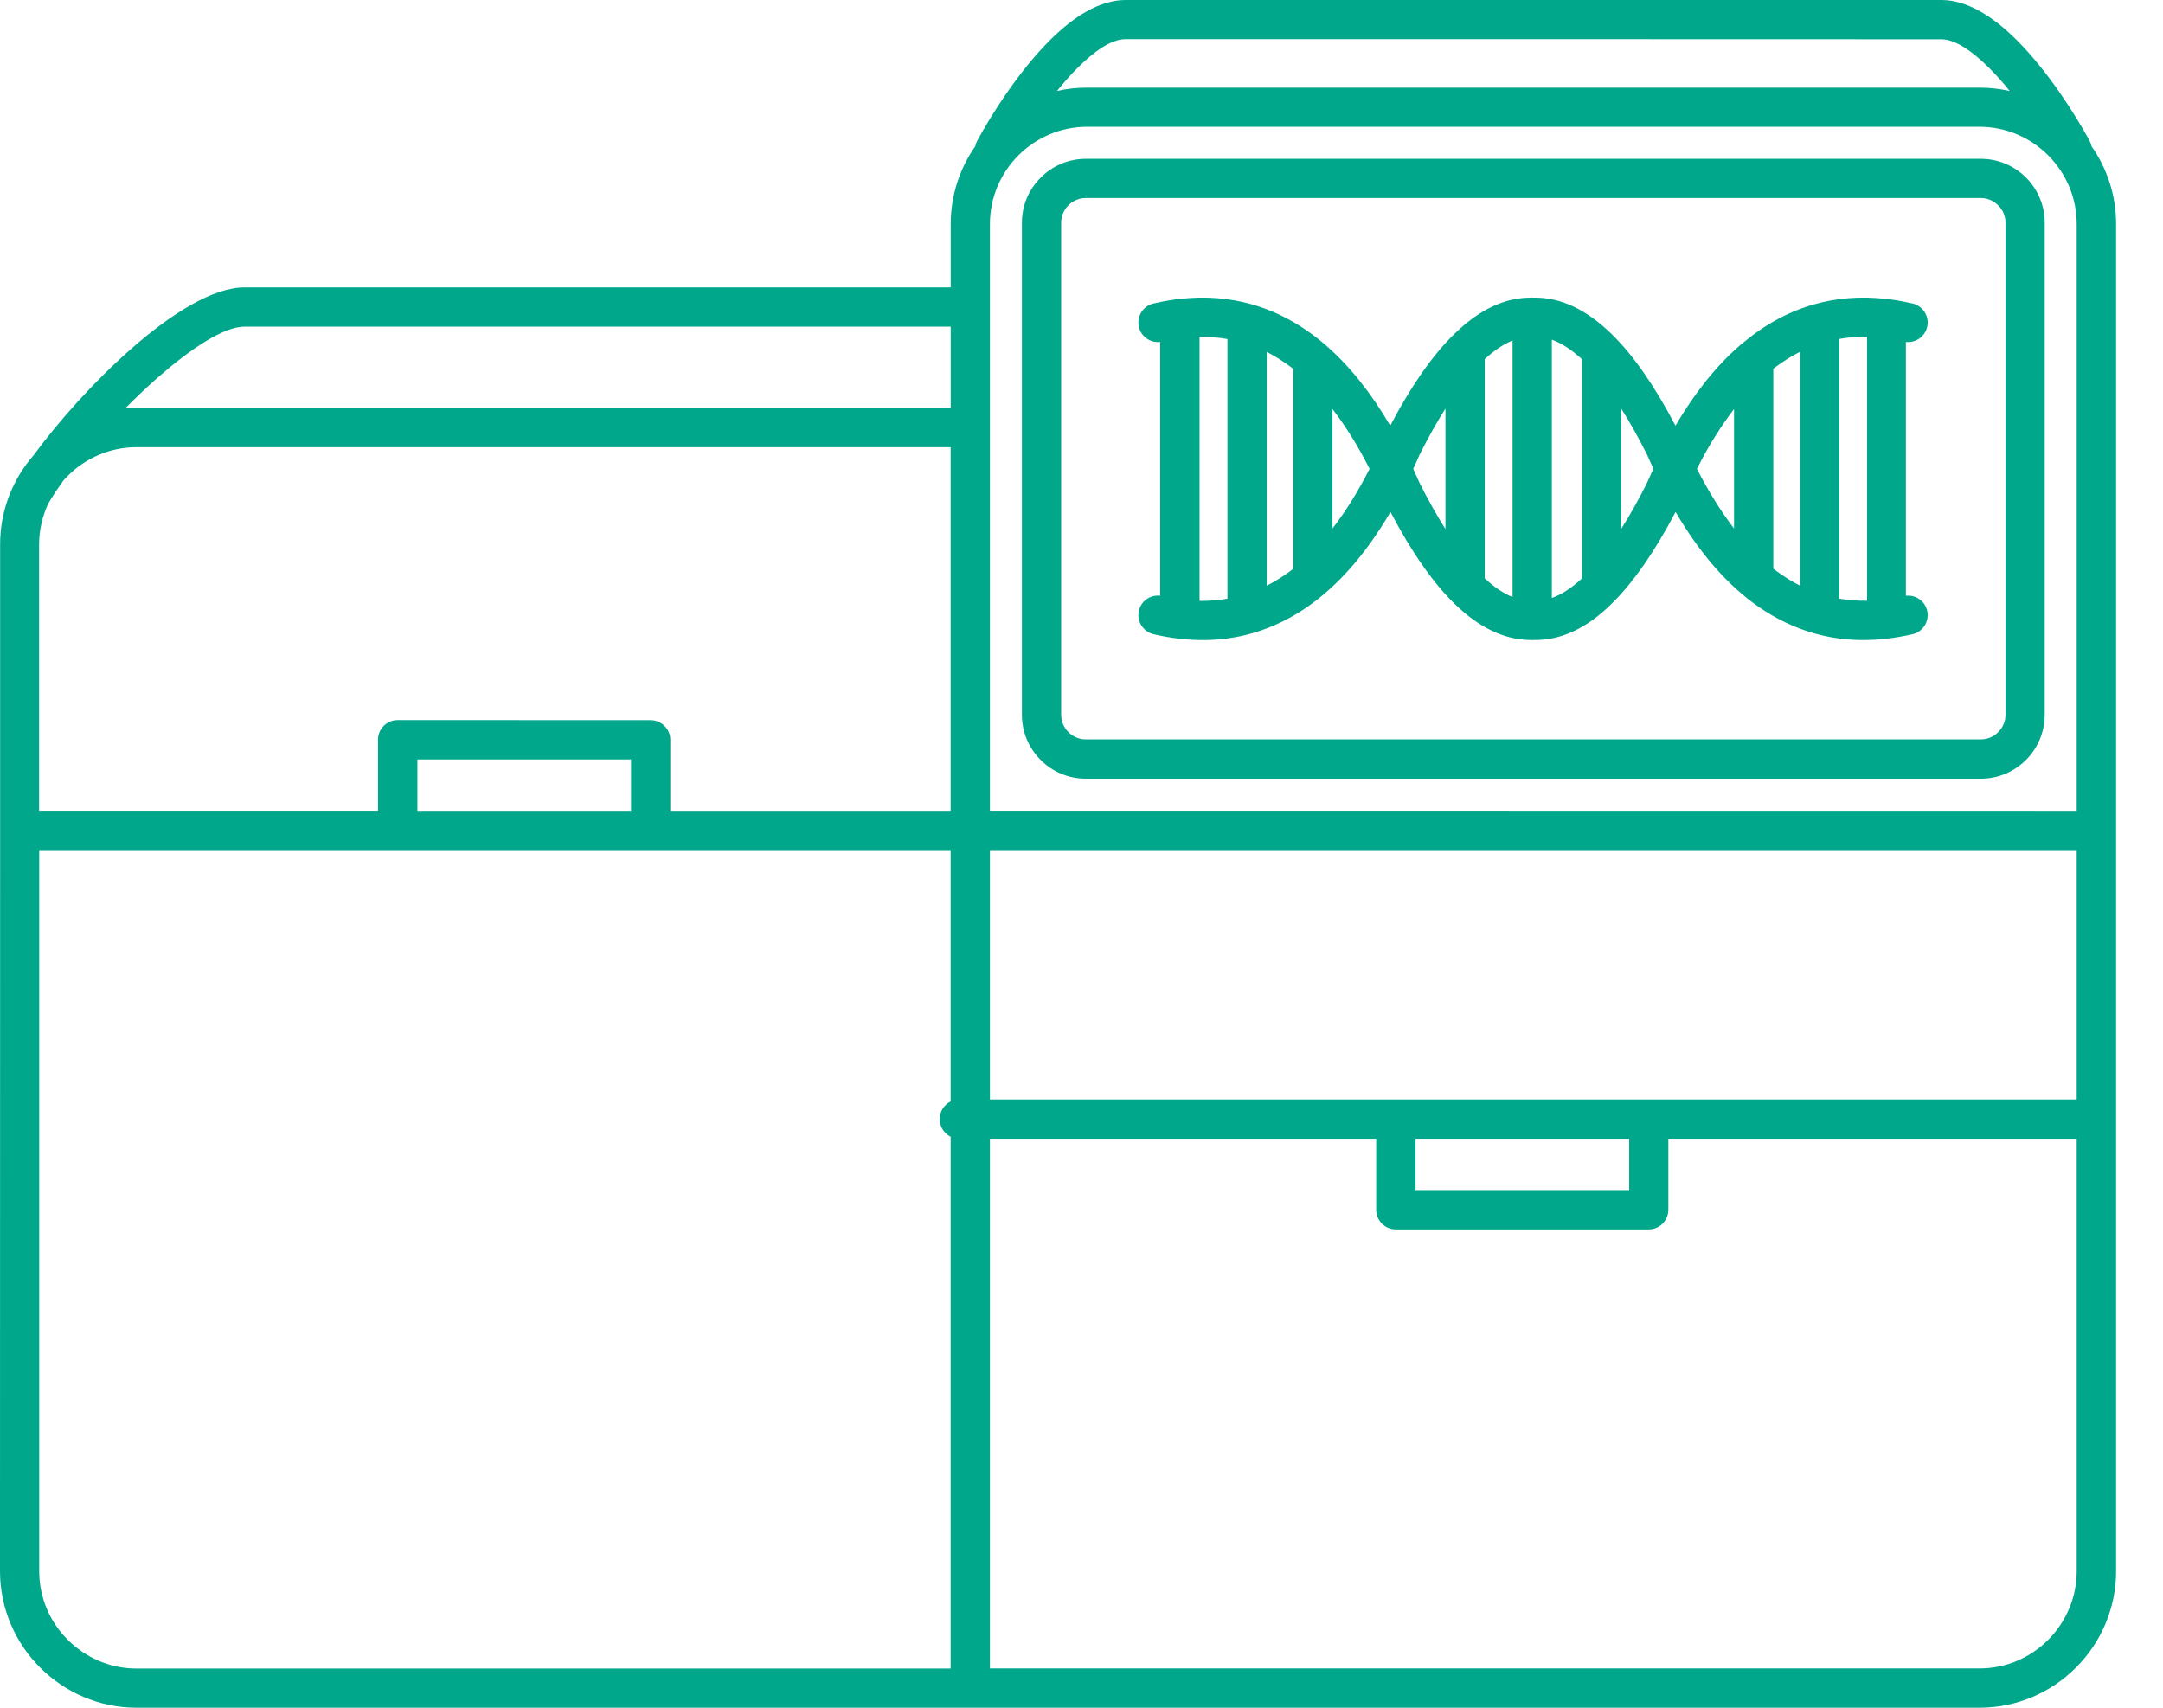
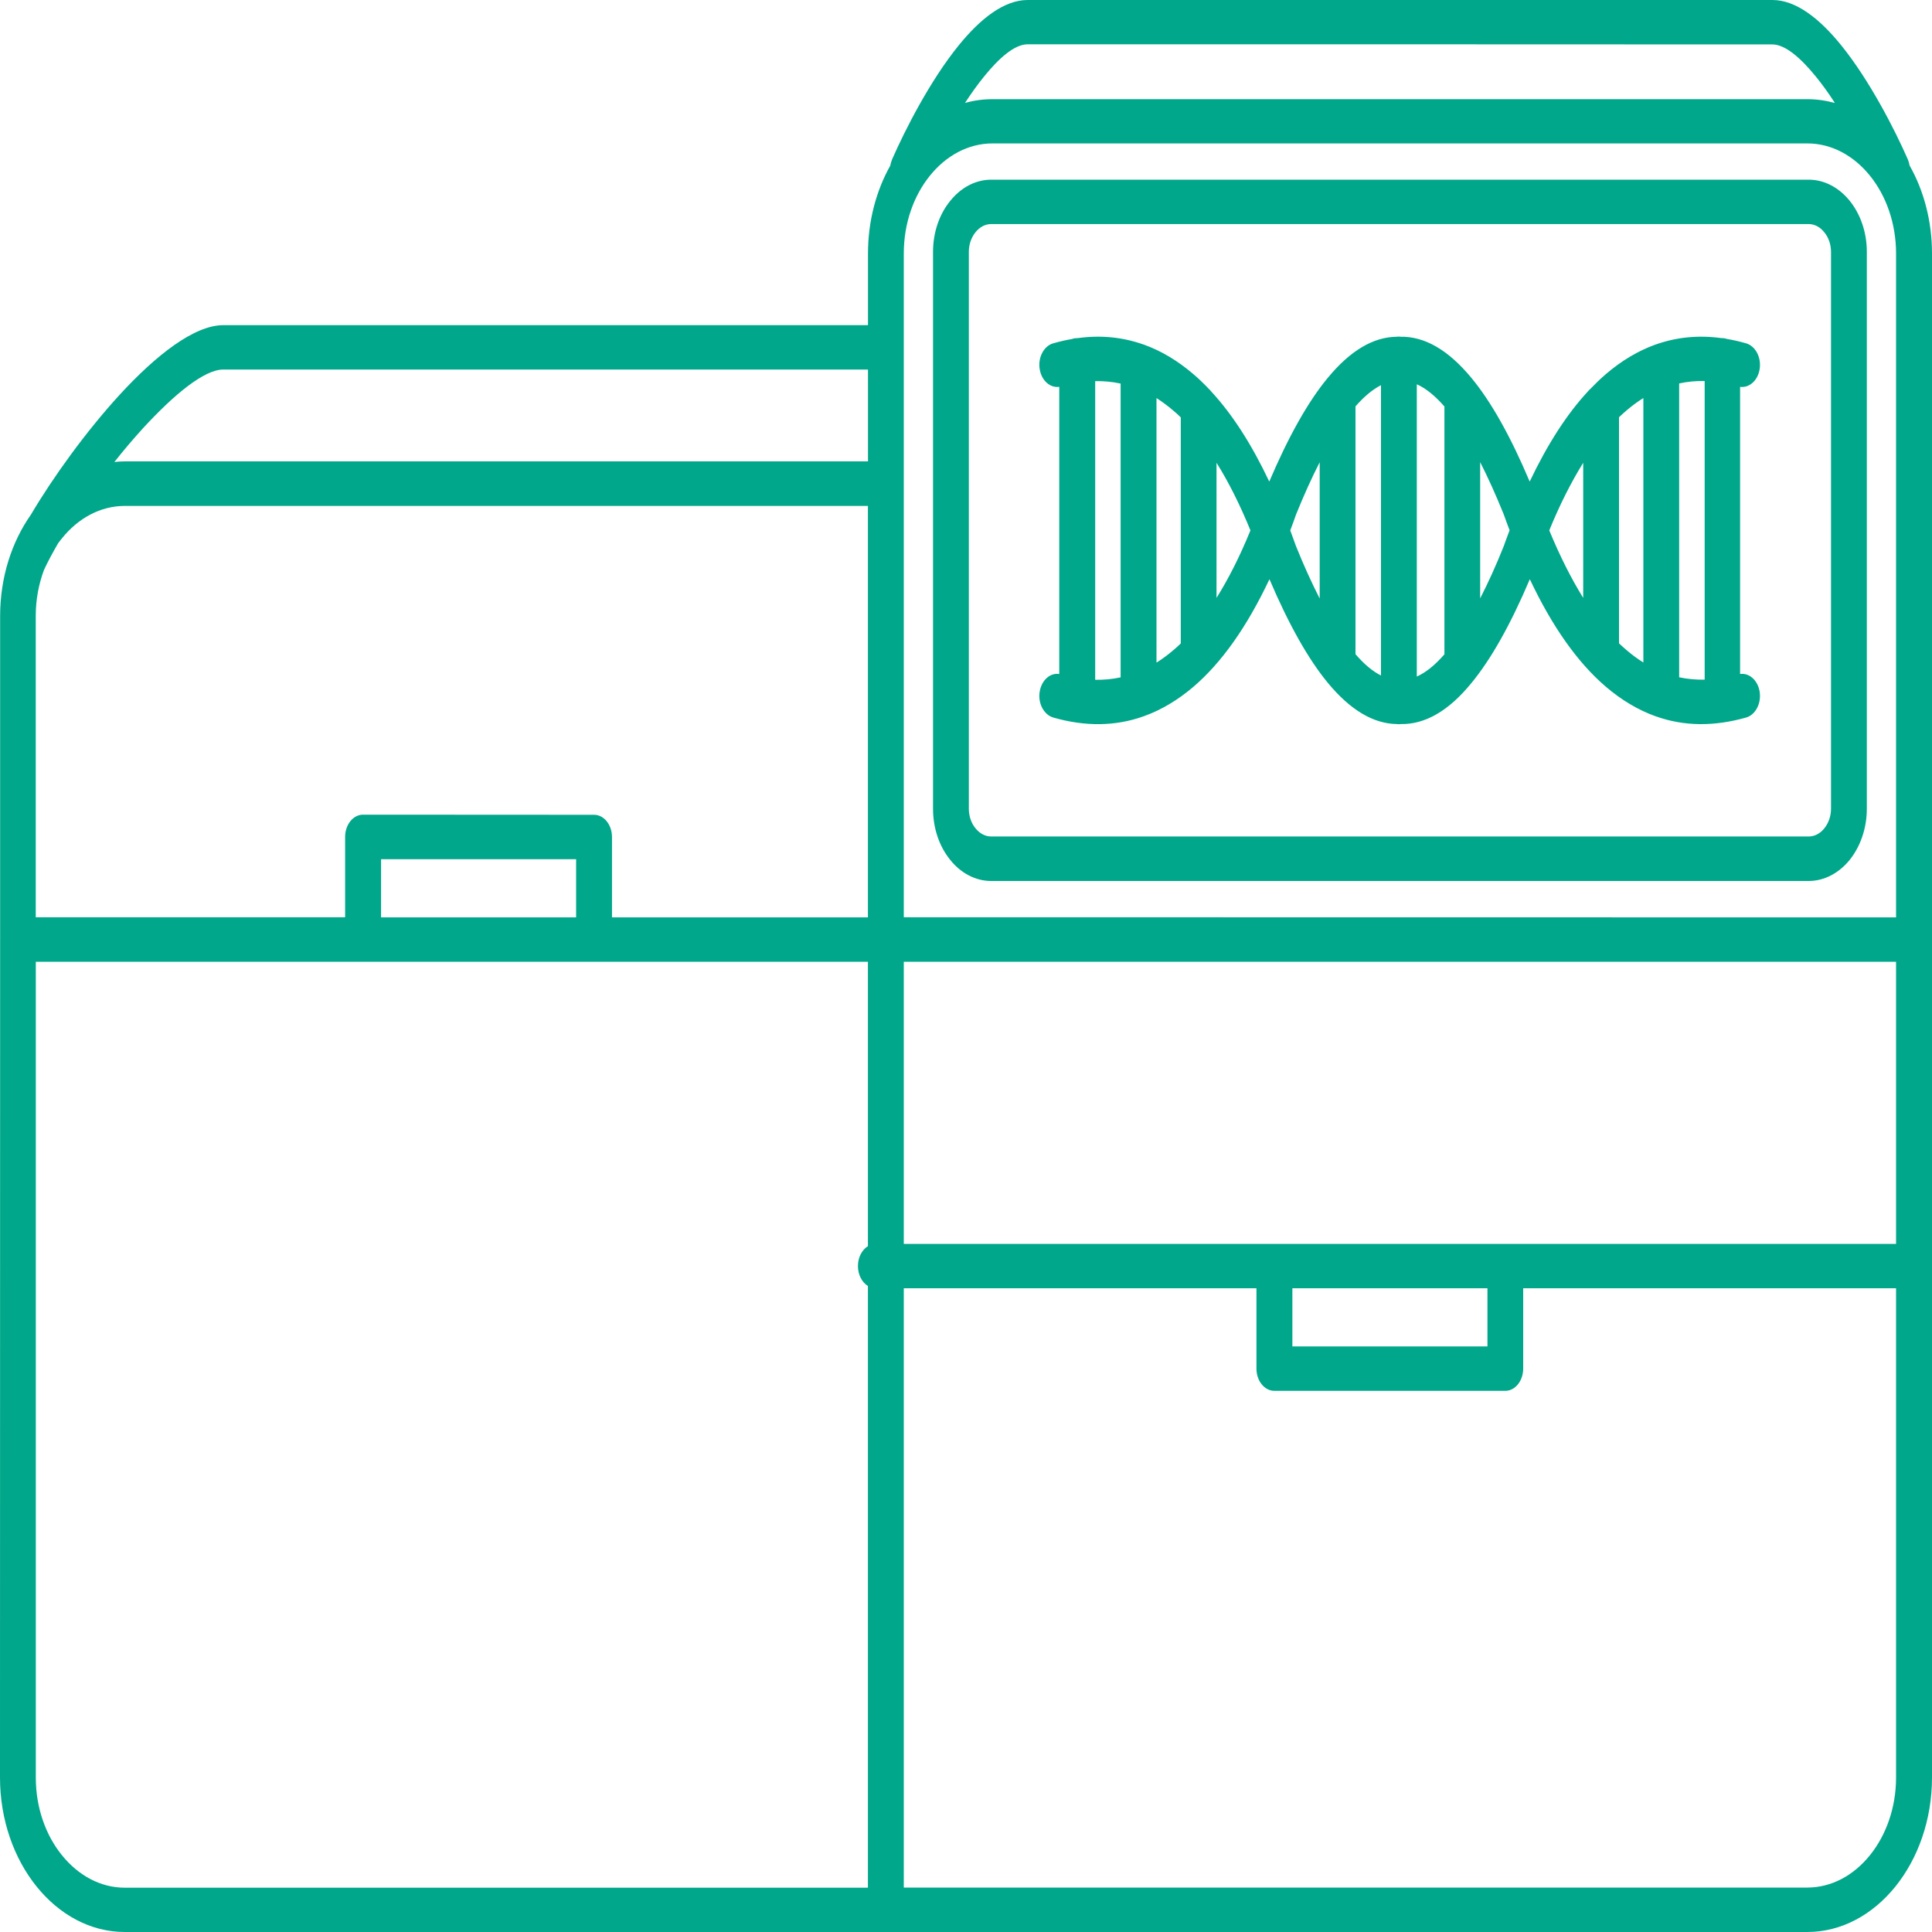
- <svg xmlns="http://www.w3.org/2000/svg" width="38" height="30" viewBox="0 0 38 30" fill="none">
-   <path d="M16.701 19.969C16.587 19.912 16.509 19.795 16.509 19.659C16.509 19.524 16.587 19.407 16.701 19.35V14.934H0.689V27.602C0.689 28.072 0.881 28.499 1.192 28.808C1.502 29.118 1.929 29.312 2.399 29.312H16.701L16.701 19.969ZM26.951 11.243C26.939 11.245 26.928 11.245 26.916 11.245C26.904 11.245 26.894 11.245 26.883 11.243C26.428 11.239 25.983 11.026 25.552 10.605C25.174 10.236 24.8 9.7 24.428 8.994C23.995 9.733 23.507 10.289 22.964 10.664C22.661 10.873 22.341 11.026 22.008 11.122L22.001 11.124C21.462 11.279 20.884 11.284 20.267 11.142C20.083 11.098 19.965 10.914 20.008 10.73C20.047 10.558 20.21 10.444 20.382 10.466V6.007C20.21 6.026 20.047 5.915 20.008 5.742C19.965 5.558 20.083 5.372 20.267 5.331C20.388 5.303 20.51 5.28 20.629 5.264C20.66 5.254 20.694 5.25 20.727 5.25H20.741C21.178 5.201 21.597 5.235 21.991 5.346L22.006 5.35C22.34 5.446 22.659 5.599 22.962 5.809C23.064 5.879 23.164 5.956 23.262 6.04C23.278 6.052 23.294 6.065 23.307 6.079C23.713 6.434 24.085 6.9 24.424 7.478C24.796 6.773 25.17 6.236 25.549 5.868C25.98 5.446 26.422 5.233 26.877 5.229C26.889 5.227 26.9 5.227 26.91 5.227C26.922 5.227 26.934 5.227 26.945 5.229C27.414 5.221 27.87 5.435 28.313 5.868C28.691 6.236 29.065 6.773 29.435 7.478C29.774 6.902 30.147 6.434 30.554 6.079C30.568 6.065 30.584 6.052 30.601 6.04C30.699 5.958 30.799 5.879 30.901 5.809C31.204 5.599 31.524 5.446 31.857 5.35L31.865 5.348C32.262 5.235 32.682 5.201 33.122 5.25H33.138C33.171 5.25 33.205 5.256 33.236 5.264C33.356 5.28 33.477 5.303 33.599 5.331C33.783 5.374 33.9 5.558 33.857 5.742C33.818 5.915 33.655 6.026 33.483 6.007V10.466C33.655 10.446 33.818 10.558 33.857 10.73C33.9 10.914 33.783 11.1 33.599 11.142C32.981 11.283 32.404 11.279 31.865 11.124L31.857 11.122C31.524 11.026 31.204 10.873 30.901 10.664C30.358 10.289 29.87 9.733 29.437 8.994C29.065 9.7 28.691 10.236 28.315 10.605C27.876 11.04 27.419 11.251 26.951 11.243ZM26.573 10.489V5.981C26.414 6.046 26.25 6.156 26.083 6.31V10.158C26.25 10.315 26.412 10.424 26.573 10.489ZM27.263 5.967V10.505C27.435 10.444 27.611 10.329 27.794 10.16V6.312C27.611 6.144 27.433 6.028 27.263 5.967ZM25.394 9.294V7.178C25.243 7.415 25.092 7.686 24.939 7.989C24.904 8.073 24.865 8.156 24.828 8.236C24.865 8.316 24.902 8.399 24.939 8.483C25.09 8.785 25.243 9.055 25.394 9.294ZM21.564 10.518V5.956C21.405 5.928 21.24 5.916 21.074 5.918V10.556C21.24 10.558 21.405 10.546 21.564 10.518ZM22.253 6.181V10.289C22.363 10.234 22.471 10.17 22.576 10.097C22.625 10.064 22.674 10.029 22.721 9.991V6.481C22.674 6.444 22.625 6.408 22.576 6.375C22.471 6.302 22.363 6.238 22.253 6.181ZM23.409 7.186V9.284C23.64 8.986 23.858 8.638 24.061 8.236C23.858 7.835 23.64 7.484 23.409 7.186ZM32.801 5.917C32.635 5.913 32.47 5.926 32.312 5.954V10.517C32.47 10.544 32.635 10.556 32.801 10.554V5.917ZM31.622 6.181C31.512 6.236 31.404 6.301 31.299 6.373C31.25 6.406 31.201 6.442 31.154 6.479V9.99C31.203 10.027 31.25 10.062 31.299 10.095C31.404 10.168 31.512 10.232 31.622 10.287V6.181ZM30.464 7.186C30.235 7.484 30.015 7.833 29.812 8.236C30.017 8.638 30.235 8.986 30.464 9.284V7.186ZM28.936 8.481C28.973 8.397 29.01 8.314 29.048 8.234C29.01 8.154 28.973 8.072 28.936 7.987C28.783 7.684 28.632 7.413 28.481 7.176V9.292C28.632 9.055 28.785 8.785 28.936 8.481ZM36.484 14.245V3.936C36.484 3.467 36.292 3.038 35.983 2.729C35.673 2.419 35.246 2.227 34.776 2.227H19.099C18.629 2.227 18.202 2.419 17.892 2.729C17.583 3.038 17.391 3.465 17.391 3.936V14.243H18.073L36.484 14.245ZM16.702 7.164V5.738H4.297C3.928 5.738 3.347 6.128 2.755 6.647C2.567 6.814 2.381 6.99 2.2 7.174C2.267 7.168 2.334 7.164 2.402 7.164L16.702 7.164ZM16.702 5.049V3.938C16.702 3.43 16.862 2.958 17.133 2.57C17.139 2.537 17.15 2.508 17.166 2.476C17.417 2.012 17.901 1.248 18.449 0.703C18.86 0.294 19.317 0 19.773 0H34.106C34.563 0 35.019 0.294 35.429 0.703C35.975 1.248 36.459 2.01 36.712 2.476C36.727 2.508 36.739 2.539 36.745 2.57C37.017 2.958 37.176 3.43 37.176 3.938V27.6C37.176 28.26 36.906 28.86 36.471 29.295C36.036 29.73 35.437 30 34.776 30H2.4C1.74 30 1.14 29.73 0.705 29.295C0.27 28.86 0 28.26 0 27.6L0.002 14.59V9.565C0.002 8.965 0.225 8.415 0.594 7.993C1.021 7.409 1.655 6.7 2.3 6.132C3.003 5.513 3.74 5.049 4.296 5.049L16.702 5.049ZM18.569 1.599C18.739 1.559 18.917 1.54 19.1 1.54H34.776C34.959 1.54 35.135 1.561 35.307 1.599C35.192 1.454 35.068 1.315 34.943 1.191C34.649 0.899 34.351 0.69 34.105 0.69L26.938 0.688H19.774C19.525 0.688 19.227 0.897 18.935 1.189C18.808 1.315 18.686 1.454 18.569 1.599ZM19.074 2.79H34.802C35.111 2.79 35.391 2.917 35.593 3.119C35.797 3.323 35.922 3.603 35.922 3.91V12.558C35.922 12.867 35.795 13.148 35.593 13.351C35.391 13.553 35.109 13.68 34.802 13.68H19.074C18.767 13.68 18.484 13.555 18.283 13.351C18.079 13.148 17.953 12.867 17.953 12.558V3.912C17.953 3.603 18.079 3.323 18.283 3.121C18.484 2.917 18.767 2.79 19.074 2.79ZM34.802 3.479H19.074C18.955 3.479 18.849 3.528 18.77 3.607C18.692 3.685 18.643 3.793 18.643 3.91V12.558C18.643 12.677 18.692 12.785 18.77 12.861C18.849 12.94 18.956 12.989 19.074 12.989H34.802C34.921 12.989 35.029 12.94 35.105 12.861C35.184 12.783 35.233 12.675 35.233 12.558V3.912C35.233 3.793 35.184 3.685 35.105 3.609C35.027 3.528 34.919 3.479 34.802 3.479ZM17.391 29.31H34.776C35.246 29.31 35.673 29.118 35.983 28.807C36.292 28.497 36.484 28.07 36.484 27.6V20.004H29.31V21.252C29.31 21.442 29.155 21.597 28.965 21.597H24.522C24.332 21.597 24.177 21.442 24.177 21.252V20.004H17.391L17.391 29.31ZM36.484 19.315V14.934H17.391V19.315H36.484ZM16.701 14.245V7.856H2.4C1.931 7.856 1.502 8.048 1.193 8.358C1.167 8.383 1.142 8.411 1.116 8.438C1.009 8.589 0.917 8.726 0.846 8.85C0.746 9.067 0.687 9.31 0.687 9.563V14.243H6.641V12.995C6.641 12.805 6.796 12.65 6.986 12.65L11.431 12.652C11.621 12.652 11.776 12.807 11.776 12.997V14.245L16.701 14.245ZM7.333 14.245H11.086V13.342H7.333V14.245ZM28.622 20.004H24.869V20.907H28.622V20.004Z" fill="#00A78B" />
+ <svg xmlns="http://www.w3.org/2000/svg" width="30" height="30" viewBox="0 0 30 30" fill="none">
+   <path d="M13.477 19.969C13.385 19.912 13.322 19.795 13.322 19.659C13.322 19.524 13.385 19.407 13.477 19.35V14.934H0.556V27.602C0.556 28.072 0.711 28.499 0.962 28.808C1.212 29.118 1.557 29.312 1.936 29.312H13.477L13.477 19.969ZM21.749 11.243C21.739 11.245 21.73 11.245 21.72 11.245C21.711 11.245 21.703 11.245 21.693 11.243C21.327 11.239 20.968 11.026 20.62 10.605C20.315 10.236 20.013 9.7 19.712 8.994C19.363 9.733 18.97 10.289 18.532 10.664C18.287 10.873 18.029 11.026 17.76 11.122L17.754 11.124C17.319 11.279 16.853 11.284 16.355 11.142C16.206 11.098 16.111 10.914 16.146 10.73C16.178 10.558 16.309 10.444 16.448 10.466V6.007C16.309 6.026 16.178 5.915 16.146 5.742C16.111 5.558 16.206 5.372 16.355 5.331C16.453 5.303 16.551 5.28 16.647 5.264C16.672 5.254 16.699 5.25 16.726 5.25H16.737C17.09 5.201 17.428 5.235 17.746 5.346L17.759 5.35C18.027 5.446 18.285 5.599 18.53 5.809C18.612 5.879 18.693 5.956 18.772 6.04C18.785 6.052 18.797 6.065 18.808 6.079C19.136 6.434 19.436 6.9 19.709 7.478C20.01 6.773 20.312 6.236 20.617 5.868C20.965 5.446 21.322 5.233 21.689 5.229C21.698 5.227 21.708 5.227 21.716 5.227C21.725 5.227 21.735 5.227 21.744 5.229C22.122 5.221 22.49 5.435 22.848 5.868C23.153 6.236 23.455 6.773 23.753 7.478C24.027 6.902 24.327 6.434 24.656 6.079C24.667 6.065 24.68 6.052 24.694 6.04C24.773 5.958 24.854 5.879 24.936 5.809C25.181 5.599 25.439 5.446 25.707 5.35L25.714 5.348C26.035 5.235 26.373 5.201 26.729 5.25H26.741C26.768 5.25 26.795 5.256 26.82 5.264C26.917 5.28 27.015 5.303 27.113 5.331C27.262 5.374 27.356 5.558 27.322 5.742C27.29 5.915 27.159 6.026 27.02 6.007V10.466C27.159 10.446 27.29 10.558 27.322 10.73C27.356 10.914 27.262 11.1 27.113 11.142C26.615 11.283 26.149 11.279 25.714 11.124L25.707 11.122C25.439 11.026 25.181 10.873 24.936 10.664C24.498 10.289 24.104 9.733 23.755 8.994C23.455 9.7 23.153 10.236 22.849 10.605C22.495 11.04 22.127 11.251 21.749 11.243ZM21.444 10.489V5.981C21.316 6.046 21.183 6.156 21.048 6.31V10.158C21.183 10.315 21.314 10.424 21.444 10.489ZM22 5.967V10.505C22.139 10.444 22.282 10.329 22.429 10.16V6.312C22.282 6.144 22.138 6.028 22 5.967ZM20.492 9.294V7.178C20.37 7.415 20.248 7.686 20.125 7.989C20.097 8.073 20.065 8.156 20.035 8.236C20.065 8.316 20.095 8.399 20.125 8.483C20.247 8.785 20.37 9.055 20.492 9.294ZM17.401 10.518V5.956C17.273 5.928 17.14 5.916 17.006 5.918V10.556C17.14 10.558 17.273 10.546 17.401 10.518ZM17.958 6.181V10.289C18.046 10.234 18.133 10.17 18.218 10.097C18.258 10.064 18.298 10.029 18.335 9.991V6.481C18.298 6.444 18.258 6.408 18.218 6.375C18.133 6.302 18.046 6.238 17.958 6.181ZM18.89 7.186V9.284C19.077 8.986 19.253 8.638 19.417 8.236C19.253 7.835 19.077 7.484 18.89 7.186ZM26.47 5.917C26.335 5.913 26.203 5.926 26.074 5.954V10.517C26.203 10.544 26.335 10.556 26.47 10.554V5.917ZM25.518 6.181C25.429 6.236 25.342 6.301 25.257 6.373C25.218 6.406 25.178 6.442 25.14 6.479V9.99C25.18 10.027 25.218 10.062 25.257 10.095C25.342 10.168 25.429 10.232 25.518 10.287V6.181ZM24.584 7.186C24.399 7.484 24.221 7.833 24.057 8.236C24.223 8.638 24.399 8.986 24.584 9.284V7.186ZM23.35 8.481C23.38 8.397 23.41 8.314 23.441 8.234C23.41 8.154 23.38 8.072 23.35 7.987C23.227 7.684 23.105 7.413 22.984 7.176V9.292C23.105 9.055 23.229 8.785 23.35 8.481ZM29.442 14.245V3.936C29.442 3.467 29.287 3.038 29.037 2.729C28.787 2.419 28.443 2.227 28.063 2.227H15.412C15.033 2.227 14.688 2.419 14.439 2.729C14.189 3.038 14.034 3.465 14.034 3.936V14.243H14.584L29.442 14.245ZM13.478 7.164V5.738H3.467C3.17 5.738 2.701 6.128 2.223 6.647C2.071 6.814 1.921 6.99 1.776 7.174C1.829 7.168 1.883 7.164 1.939 7.164L13.478 7.164ZM13.478 5.049V3.938C13.478 3.43 13.607 2.958 13.825 2.57C13.83 2.537 13.84 2.508 13.852 2.476C14.055 2.012 14.445 1.248 14.888 0.703C15.22 0.294 15.588 0 15.957 0H27.523C27.891 0 28.259 0.294 28.59 0.703C29.031 1.248 29.421 2.01 29.625 2.476C29.638 2.508 29.647 2.539 29.652 2.57C29.872 2.958 30 3.43 30 3.938V27.6C30 28.26 29.782 28.86 29.431 29.295C29.08 29.73 28.596 30 28.063 30H1.937C1.404 30 0.92 29.73 0.569 29.295C0.218 28.86 0 28.26 0 27.6L0.002 14.59V9.565C0.002 8.965 0.182 8.415 0.479 7.993C0.824 7.409 1.336 6.7 1.856 6.132C2.424 5.513 3.018 5.049 3.467 5.049L13.478 5.049ZM14.984 1.599C15.122 1.559 15.266 1.54 15.413 1.54H28.064C28.21 1.54 28.353 1.561 28.492 1.599C28.399 1.454 28.299 1.315 28.198 1.191C27.961 0.899 27.72 0.69 27.521 0.69L21.738 0.688H15.957C15.756 0.688 15.516 0.897 15.28 1.189C15.177 1.315 15.079 1.454 14.984 1.599ZM15.392 2.79H28.084C28.334 2.79 28.56 2.917 28.723 3.119C28.887 3.323 28.988 3.603 28.988 3.91V12.558C28.988 12.867 28.885 13.148 28.723 13.351C28.56 13.553 28.332 13.68 28.084 13.68H15.392C15.144 13.68 14.916 13.555 14.754 13.351C14.589 13.148 14.488 12.867 14.488 12.558V3.912C14.488 3.603 14.589 3.323 14.754 3.121C14.916 2.917 15.144 2.79 15.392 2.79ZM28.084 3.479H15.392C15.296 3.479 15.21 3.528 15.147 3.607C15.084 3.685 15.044 3.793 15.044 3.91V12.558C15.044 12.677 15.084 12.785 15.147 12.861C15.21 12.94 15.297 12.989 15.392 12.989H28.084C28.18 12.989 28.267 12.94 28.329 12.861C28.392 12.783 28.432 12.675 28.432 12.558V3.912C28.432 3.793 28.392 3.685 28.329 3.609C28.266 3.528 28.179 3.479 28.084 3.479ZM14.034 29.31H28.063C28.443 29.31 28.787 29.118 29.037 28.807C29.287 28.497 29.442 28.07 29.442 27.6V20.004H23.652V21.252C23.652 21.442 23.527 21.597 23.374 21.597H19.788C19.635 21.597 19.51 21.442 19.51 21.252V20.004H14.034L14.034 29.31ZM29.442 19.315V14.934H14.034V19.315H29.442ZM13.477 14.245V7.856H1.936C1.559 7.856 1.212 8.048 0.963 8.358C0.942 8.383 0.921 8.411 0.901 8.438C0.814 8.589 0.74 8.726 0.683 8.85C0.602 9.067 0.555 9.31 0.555 9.563V14.243H5.359V12.995C5.359 12.805 5.484 12.65 5.637 12.65L9.225 12.652C9.378 12.652 9.503 12.807 9.503 12.997V14.245L13.477 14.245ZM5.917 14.245H8.946V13.342H5.917V14.245ZM23.097 20.004H20.068V20.907H23.097V20.004Z" fill="#00A78B" />
</svg>
